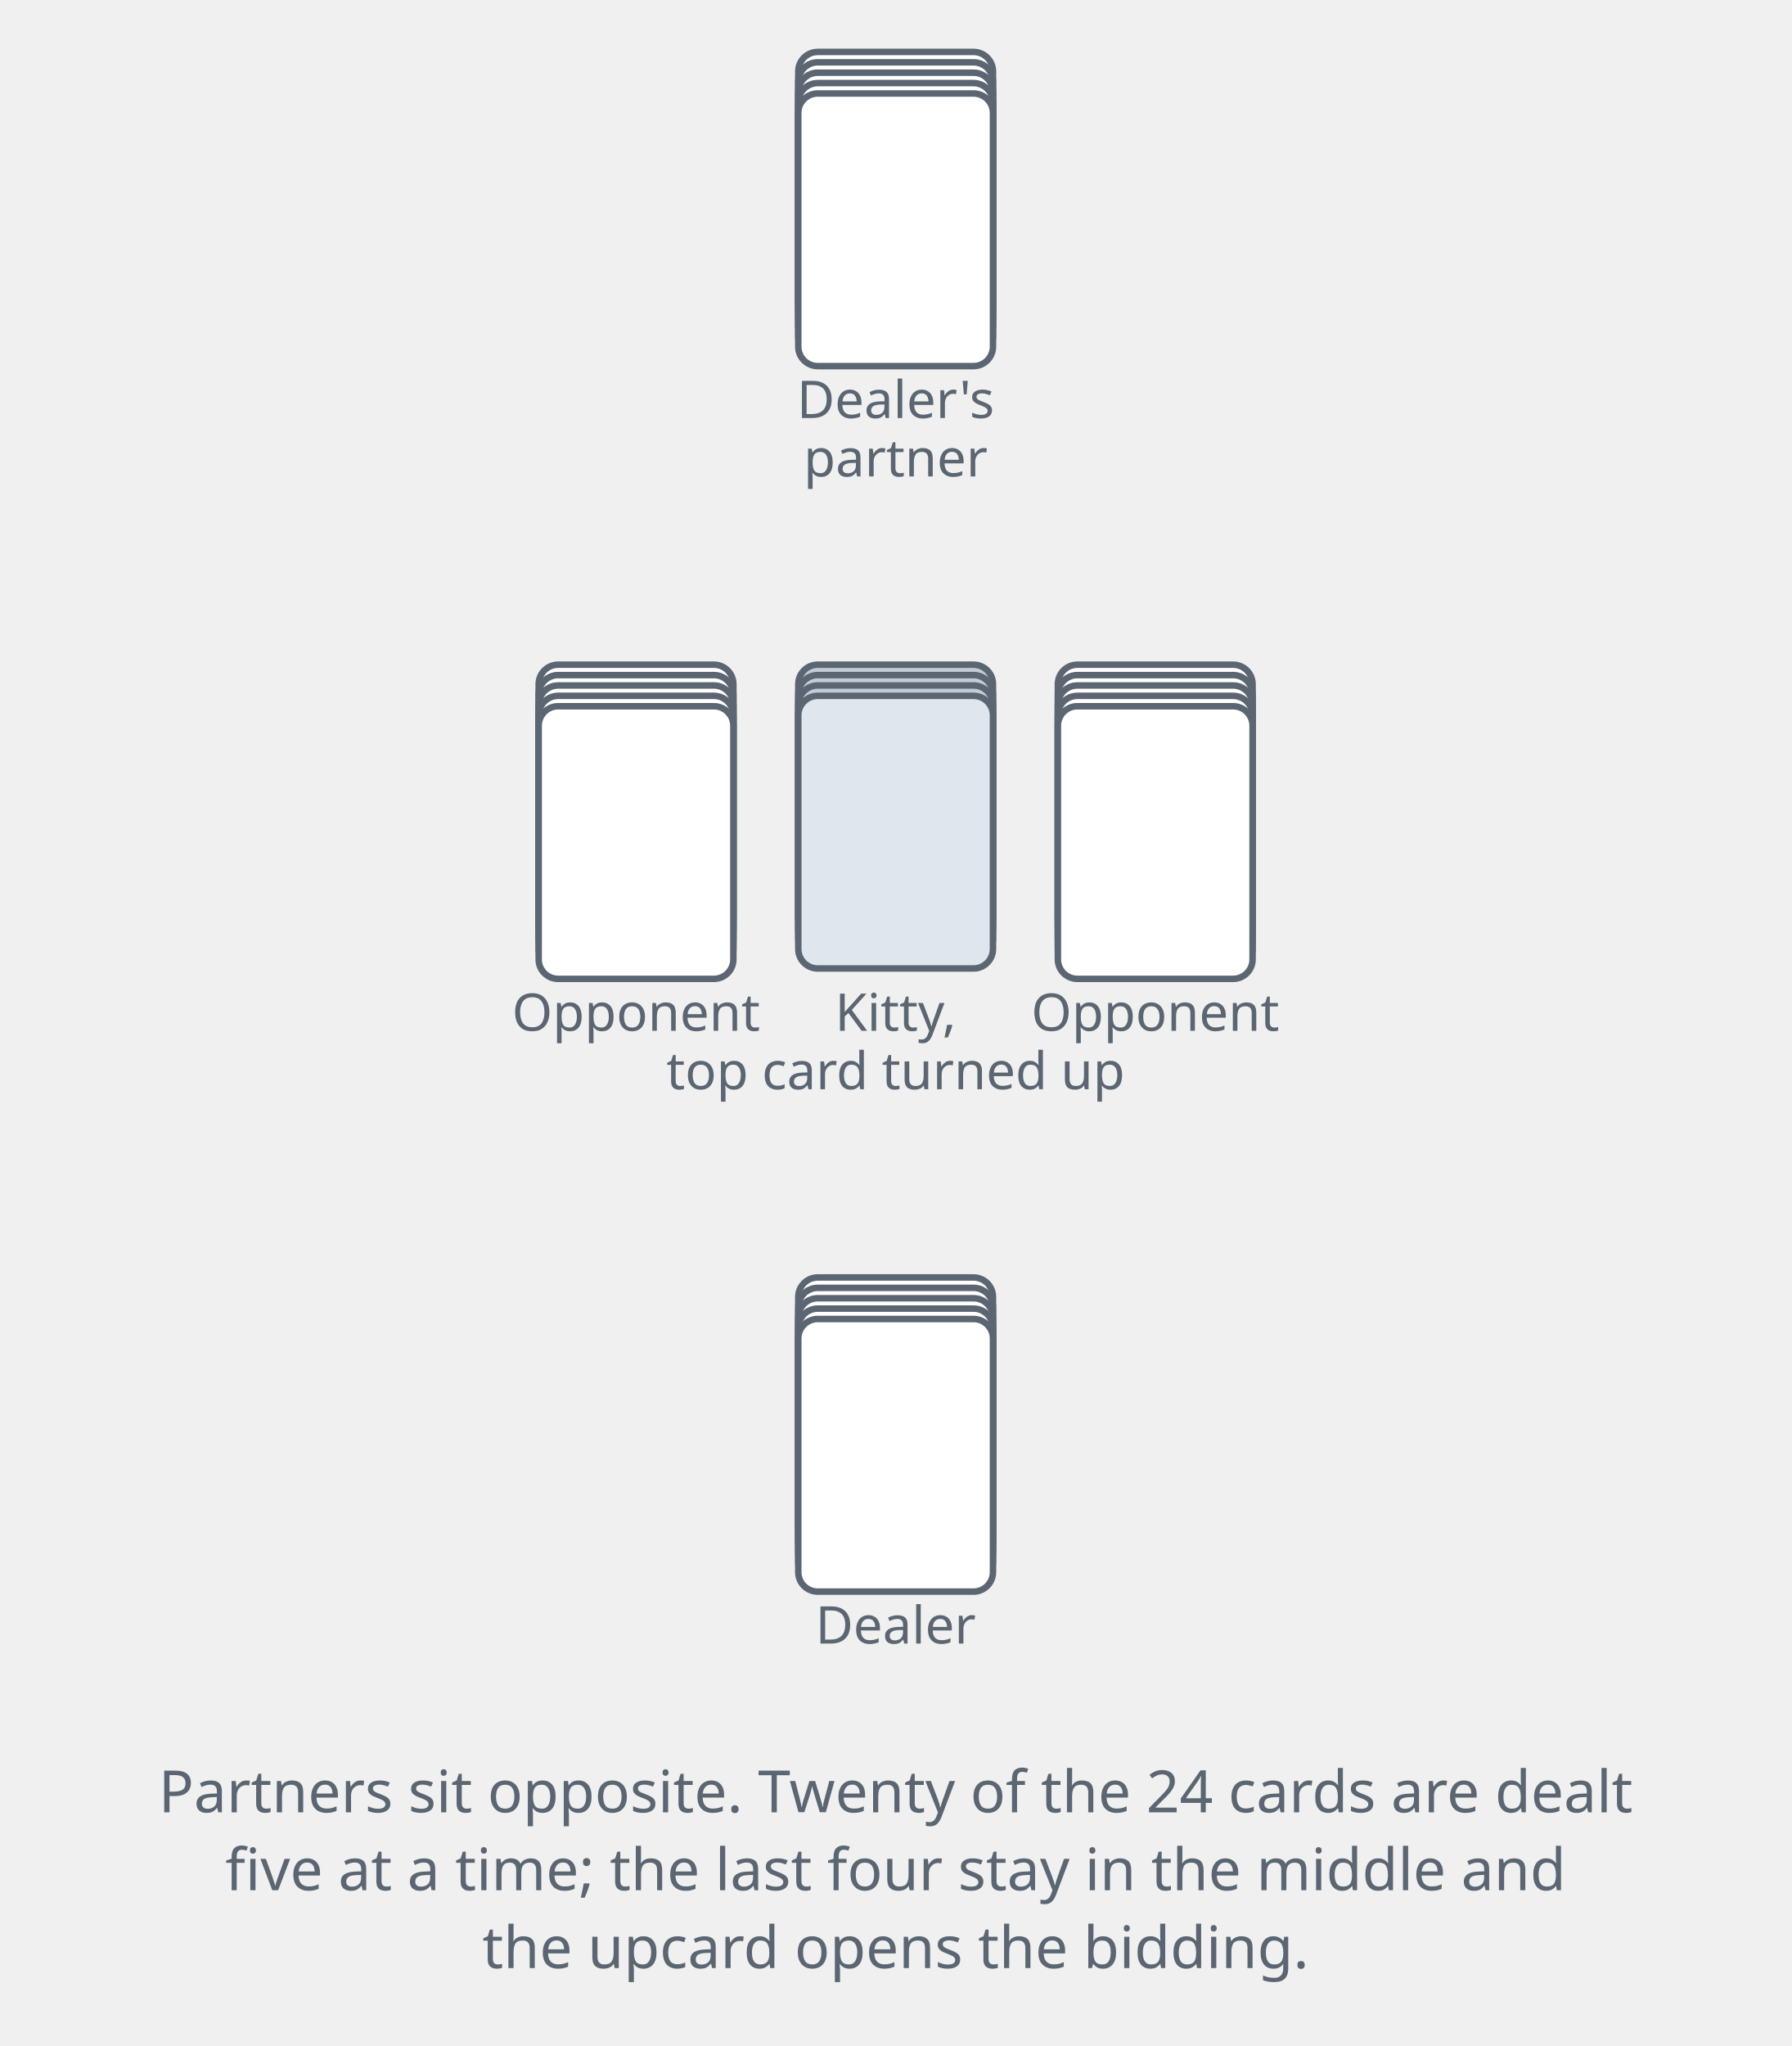
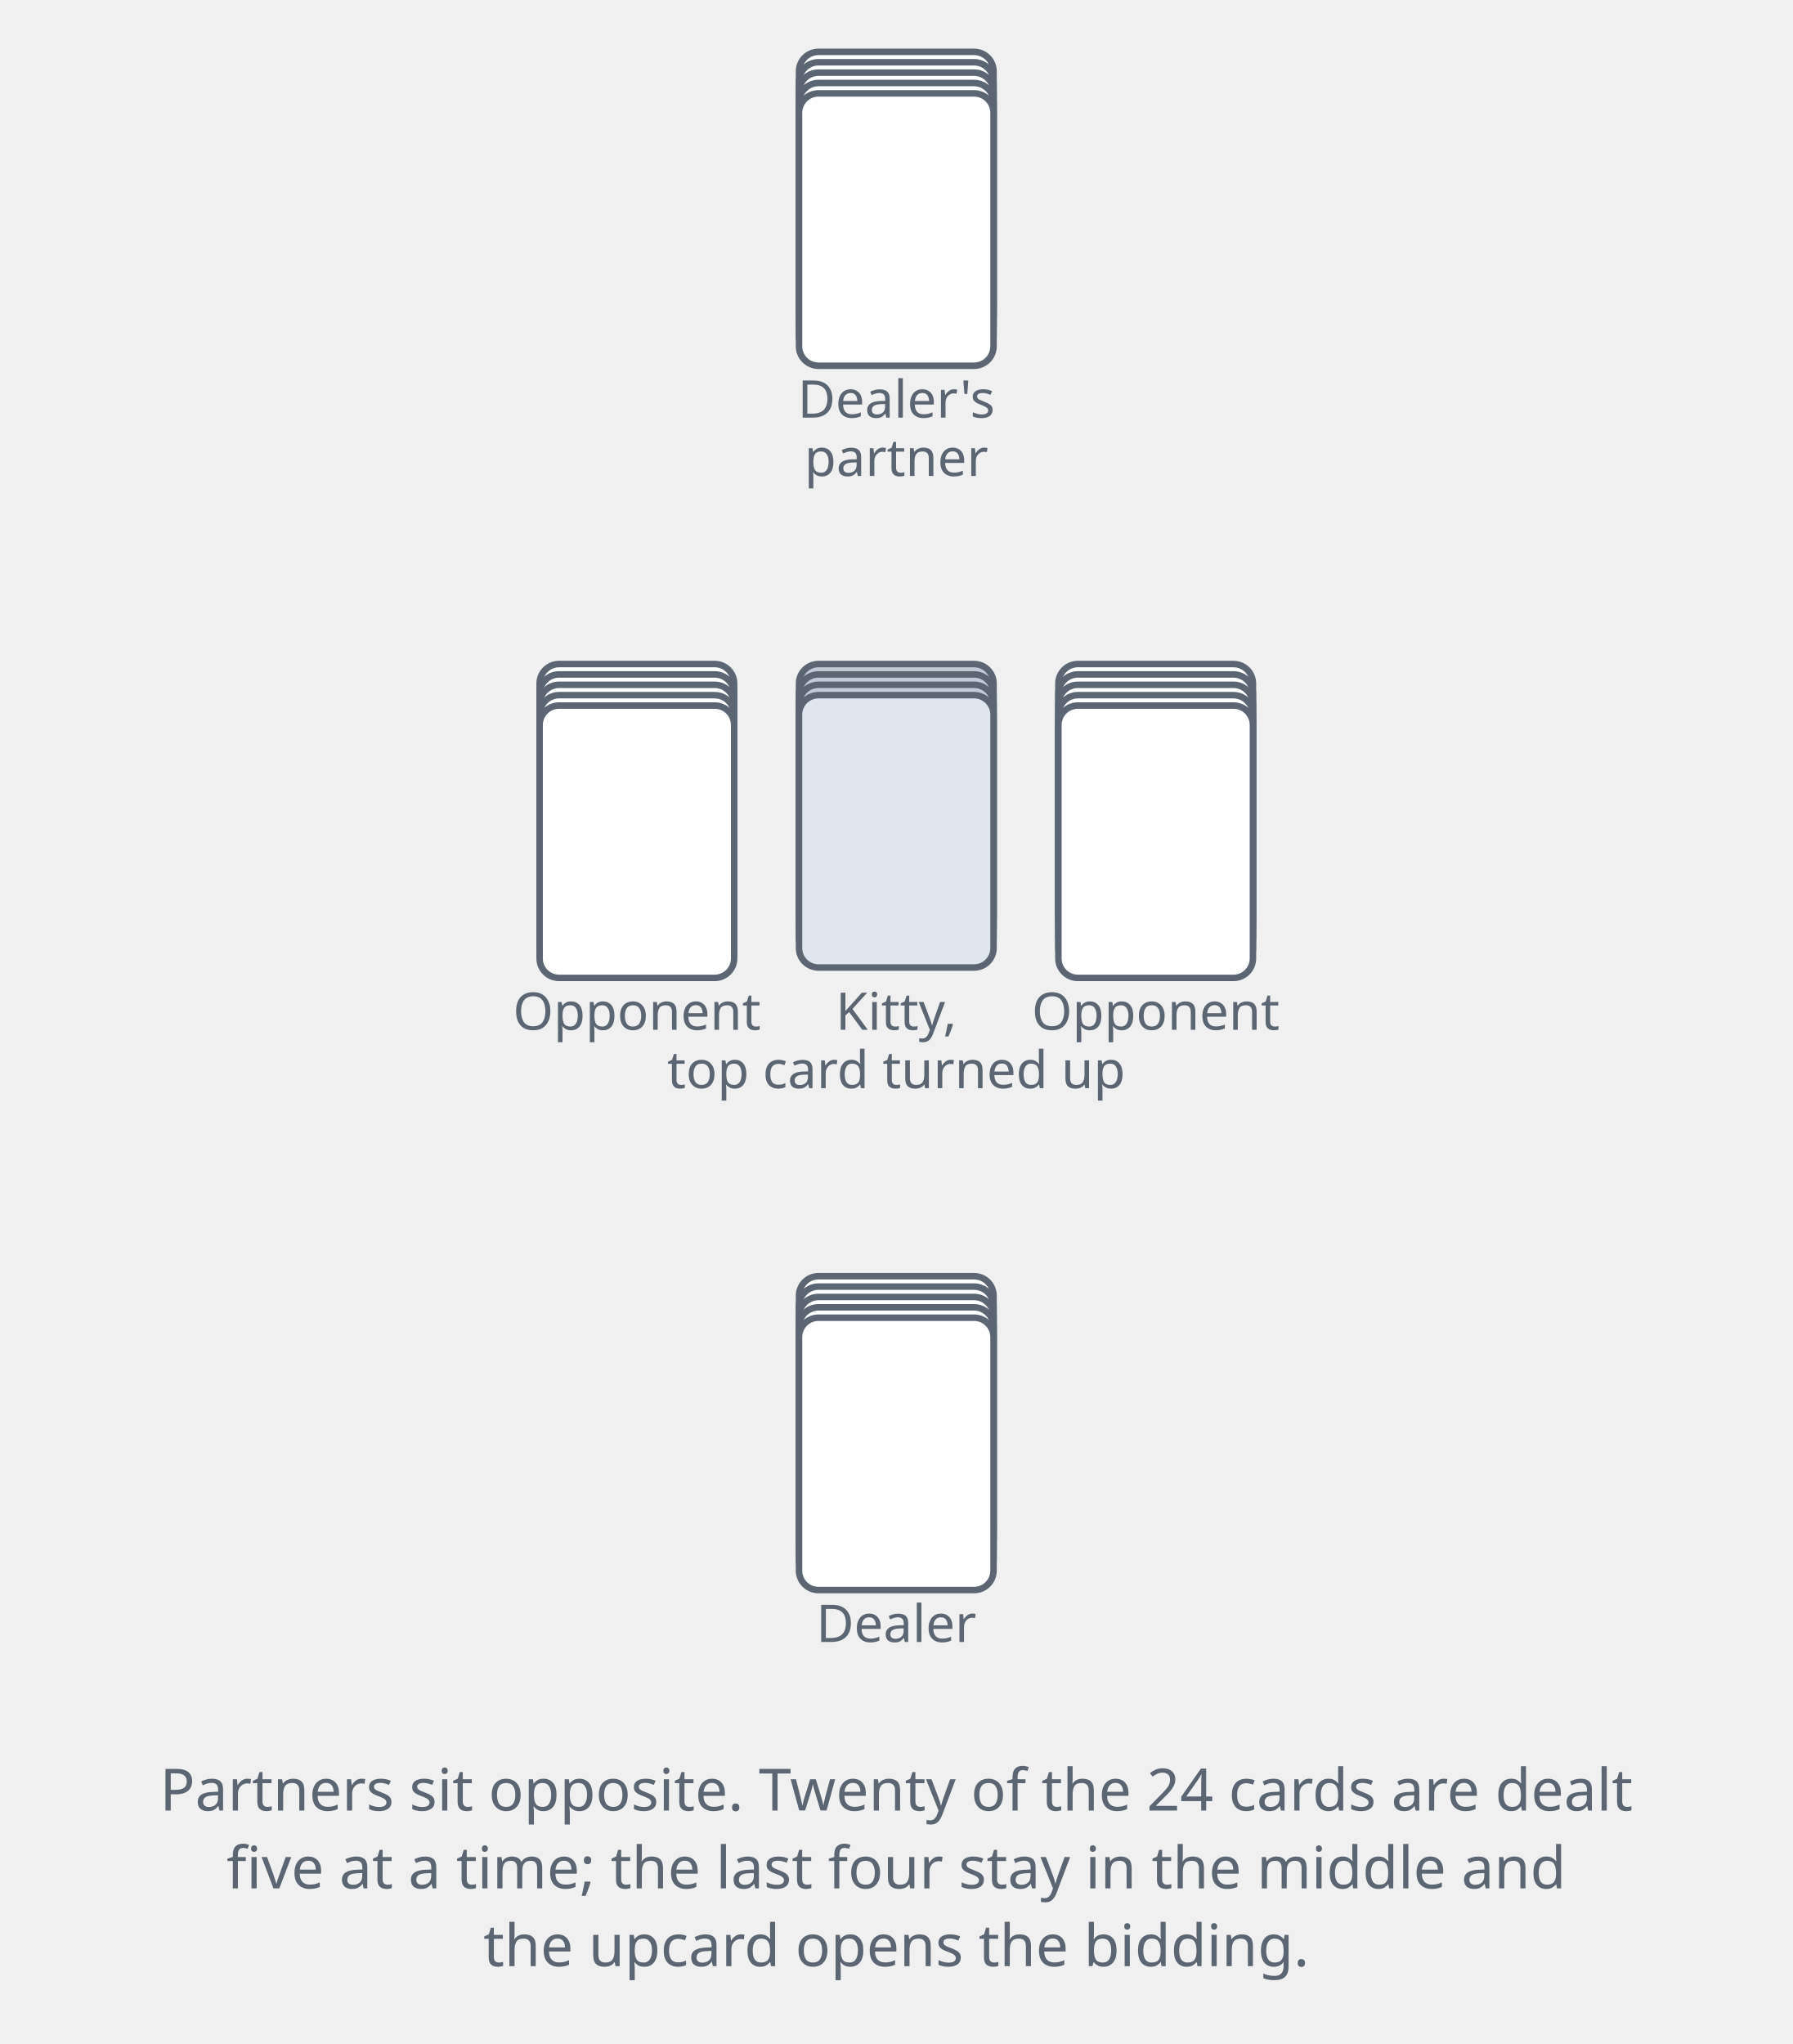
- <svg xmlns="http://www.w3.org/2000/svg" viewBox="0 0 276 315.2" width="276" height="315.2" role="img" aria-label="Euchre setup diagram">
+ <svg xmlns="http://www.w3.org/2000/svg" viewBox="0 0 276 315.2" width="442" height="504" role="img" aria-label="Euchre setup diagram">
  <rect x="123.0" y="8.0" width="30" height="42" rx="3" fill="#ffffff" stroke="#5b6672" stroke-width="1" />
  <rect x="123.0" y="9.6" width="30" height="42" rx="3" fill="#ffffff" stroke="#5b6672" stroke-width="1" />
  <rect x="123.0" y="11.2" width="30" height="42" rx="3" fill="#ffffff" stroke="#5b6672" stroke-width="1" />
  <rect x="123.0" y="12.8" width="30" height="42" rx="3" fill="#ffffff" stroke="#5b6672" stroke-width="1" />
  <rect x="123.0" y="14.4" width="30" height="42" rx="3" fill="#ffffff" stroke="#5b6672" stroke-width="1" />
  <rect x="83.0" y="102.4" width="30" height="42" rx="3" fill="#ffffff" stroke="#5b6672" stroke-width="1" />
  <rect x="83.0" y="104.0" width="30" height="42" rx="3" fill="#ffffff" stroke="#5b6672" stroke-width="1" />
  <rect x="83.0" y="105.6" width="30" height="42" rx="3" fill="#ffffff" stroke="#5b6672" stroke-width="1" />
  <rect x="83.0" y="107.2" width="30" height="42" rx="3" fill="#ffffff" stroke="#5b6672" stroke-width="1" />
  <rect x="83.0" y="108.8" width="30" height="42" rx="3" fill="#ffffff" stroke="#5b6672" stroke-width="1" />
  <rect x="123.0" y="102.4" width="30" height="42" rx="3" fill="#c3ccd6" stroke="#5b6672" stroke-width="1" />
  <rect x="123.0" y="104.0" width="30" height="42" rx="3" fill="#c3ccd6" stroke="#5b6672" stroke-width="1" />
  <rect x="123.0" y="105.6" width="30" height="42" rx="3" fill="#c3ccd6" stroke="#5b6672" stroke-width="1" />
  <rect x="123.0" y="107.2" width="30" height="42" rx="3" fill="#dfe6ee" stroke="#5b6672" stroke-width="1" />
  <rect x="163.0" y="102.4" width="30" height="42" rx="3" fill="#ffffff" stroke="#5b6672" stroke-width="1" />
  <rect x="163.0" y="104.0" width="30" height="42" rx="3" fill="#ffffff" stroke="#5b6672" stroke-width="1" />
  <rect x="163.0" y="105.6" width="30" height="42" rx="3" fill="#ffffff" stroke="#5b6672" stroke-width="1" />
  <rect x="163.0" y="107.2" width="30" height="42" rx="3" fill="#ffffff" stroke="#5b6672" stroke-width="1" />
  <rect x="163.0" y="108.8" width="30" height="42" rx="3" fill="#ffffff" stroke="#5b6672" stroke-width="1" />
  <rect x="123.0" y="196.8" width="30" height="42" rx="3" fill="#ffffff" stroke="#5b6672" stroke-width="1" />
  <rect x="123.0" y="198.4" width="30" height="42" rx="3" fill="#ffffff" stroke="#5b6672" stroke-width="1" />
  <rect x="123.0" y="200.0" width="30" height="42" rx="3" fill="#ffffff" stroke="#5b6672" stroke-width="1" />
  <rect x="123.0" y="201.6" width="30" height="42" rx="3" fill="#ffffff" stroke="#5b6672" stroke-width="1" />
  <rect x="123.0" y="203.2" width="30" height="42" rx="3" fill="#ffffff" stroke="#5b6672" stroke-width="1" />
  <text x="138.0" y="64.4" text-anchor="middle" font-family="system-ui, sans-serif" font-size="8" fill="#5b6672">Dealer's</text>
  <text x="138.0" y="73.4" text-anchor="middle" font-family="system-ui, sans-serif" font-size="8" fill="#5b6672">partner</text>
  <text x="98.0" y="158.8" text-anchor="middle" font-family="system-ui, sans-serif" font-size="8" fill="#5b6672">Opponent</text>
  <text x="138.0" y="158.8" text-anchor="middle" font-family="system-ui, sans-serif" font-size="8" fill="#5b6672">Kitty,</text>
  <text x="138.0" y="167.8" text-anchor="middle" font-family="system-ui, sans-serif" font-size="8" fill="#5b6672">top card turned up</text>
  <text x="178.0" y="158.8" text-anchor="middle" font-family="system-ui, sans-serif" font-size="8" fill="#5b6672">Opponent</text>
  <text x="138.0" y="253.2" text-anchor="middle" font-family="system-ui, sans-serif" font-size="8" fill="#5b6672">Dealer</text>
  <text x="138.0" y="279.2" text-anchor="middle" font-family="system-ui, sans-serif" font-size="9" fill="#5b6672">Partners sit opposite. Twenty of the 24 cards are dealt</text>
  <text x="138.0" y="291.2" text-anchor="middle" font-family="system-ui, sans-serif" font-size="9" fill="#5b6672">five at a time; the last four stay in the middle and</text>
  <text x="138.0" y="303.2" text-anchor="middle" font-family="system-ui, sans-serif" font-size="9" fill="#5b6672">the upcard opens the bidding.</text>
</svg>
